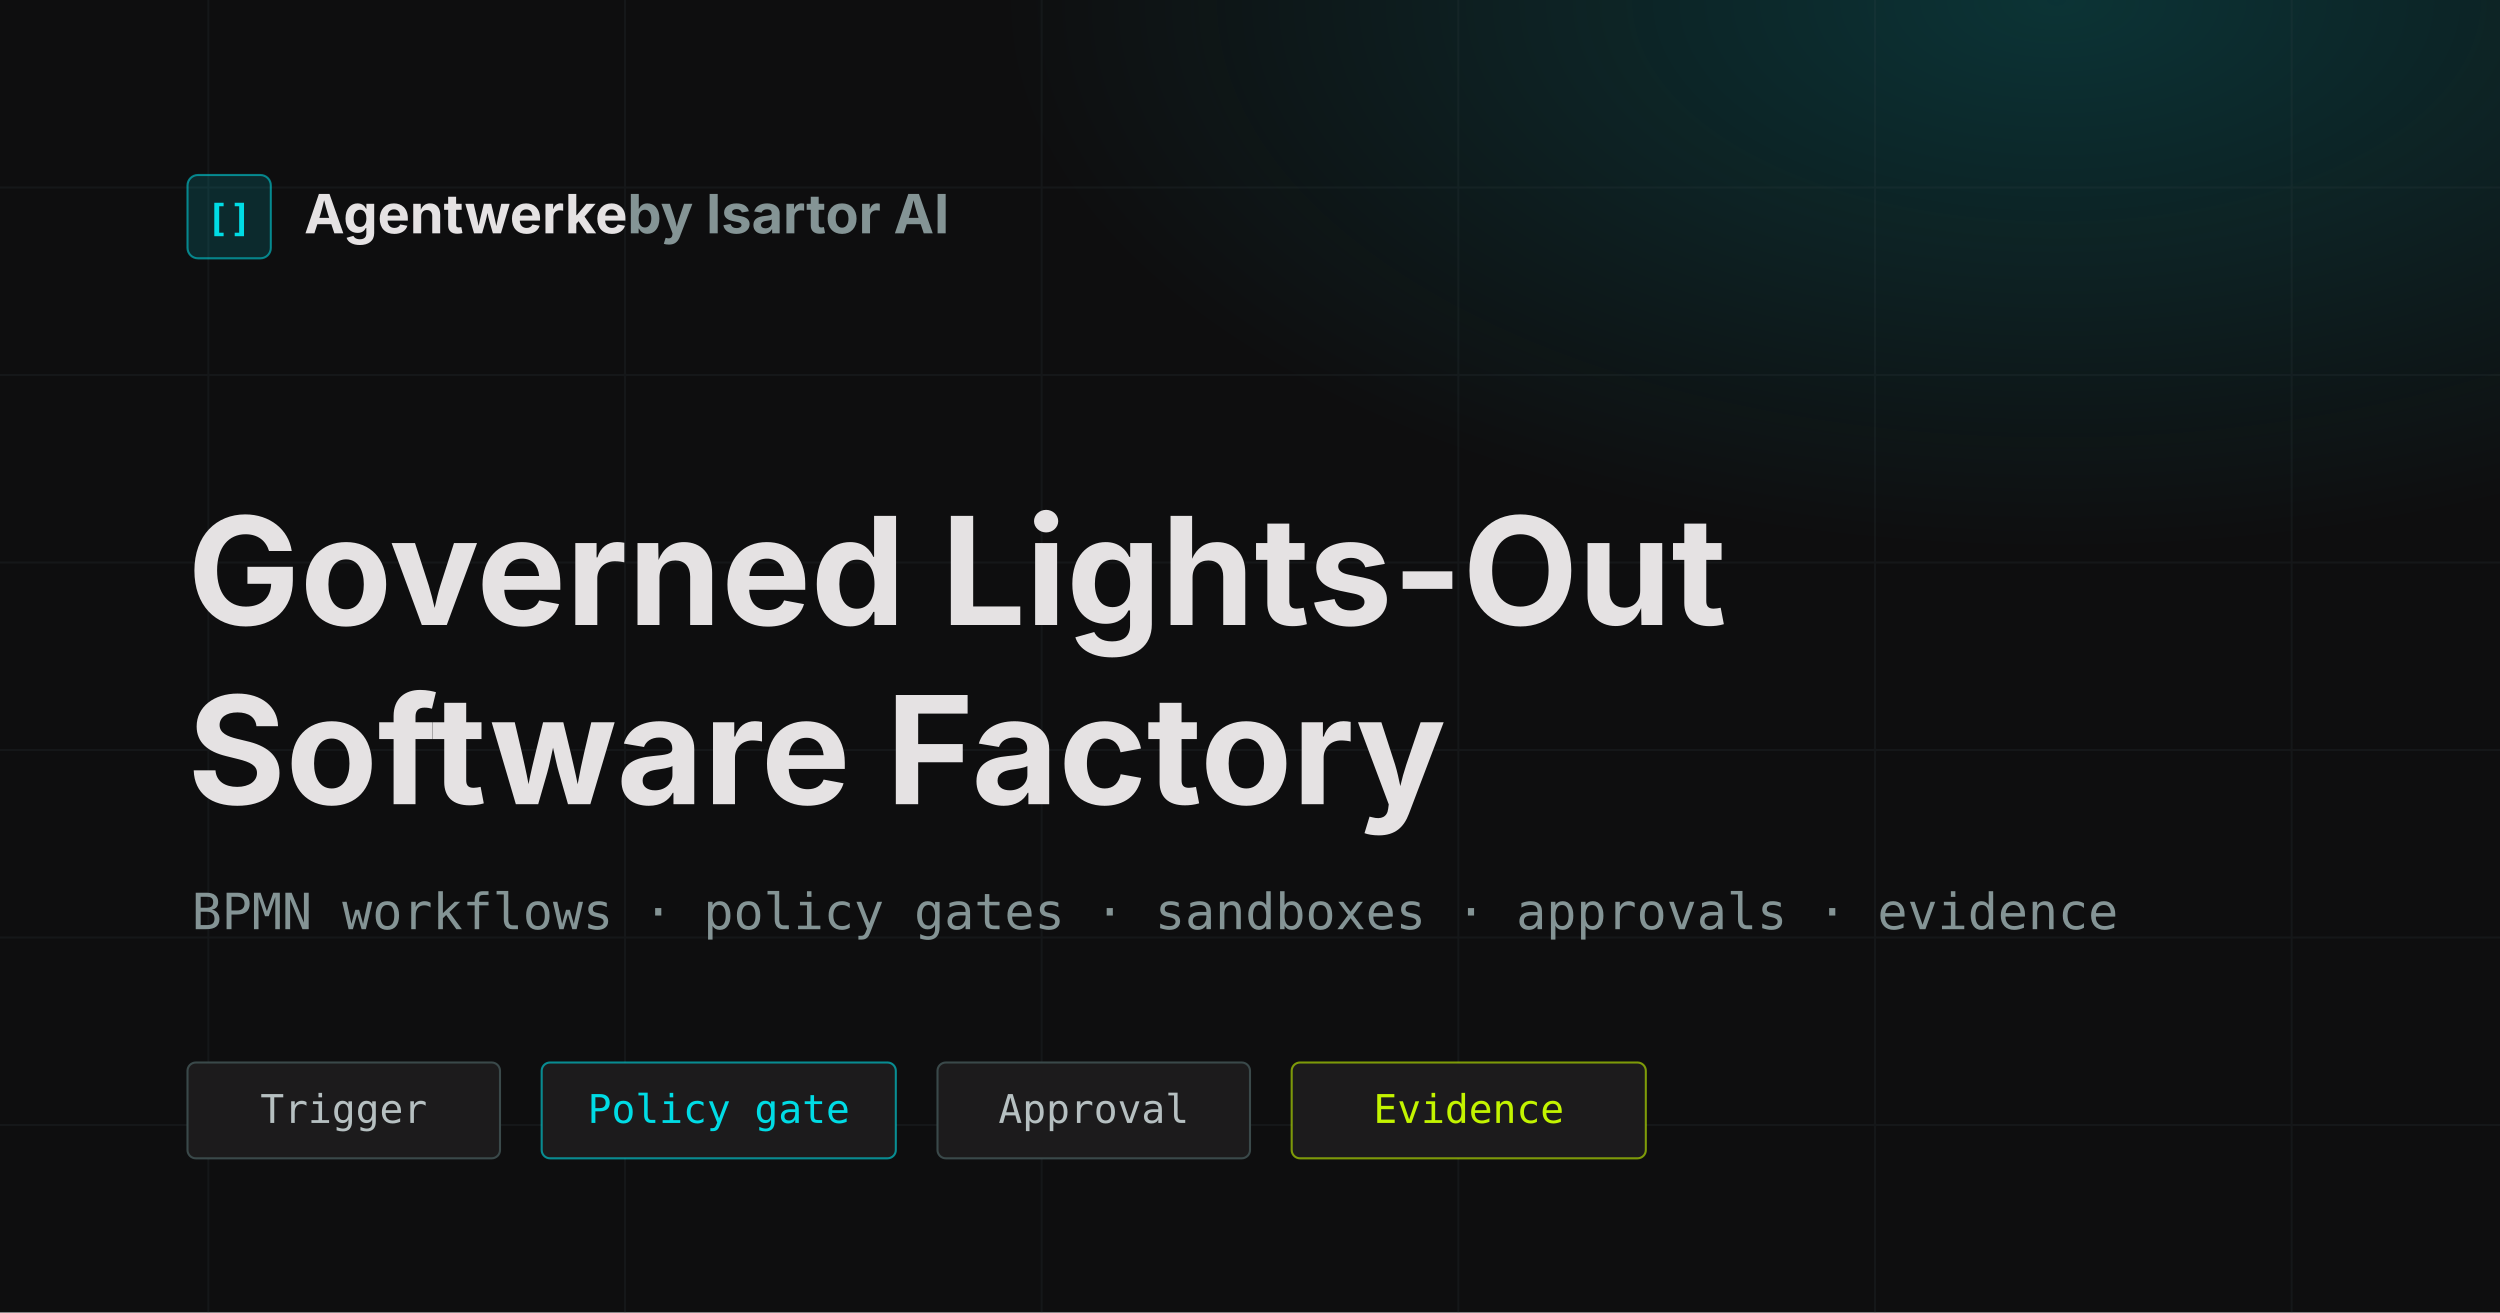
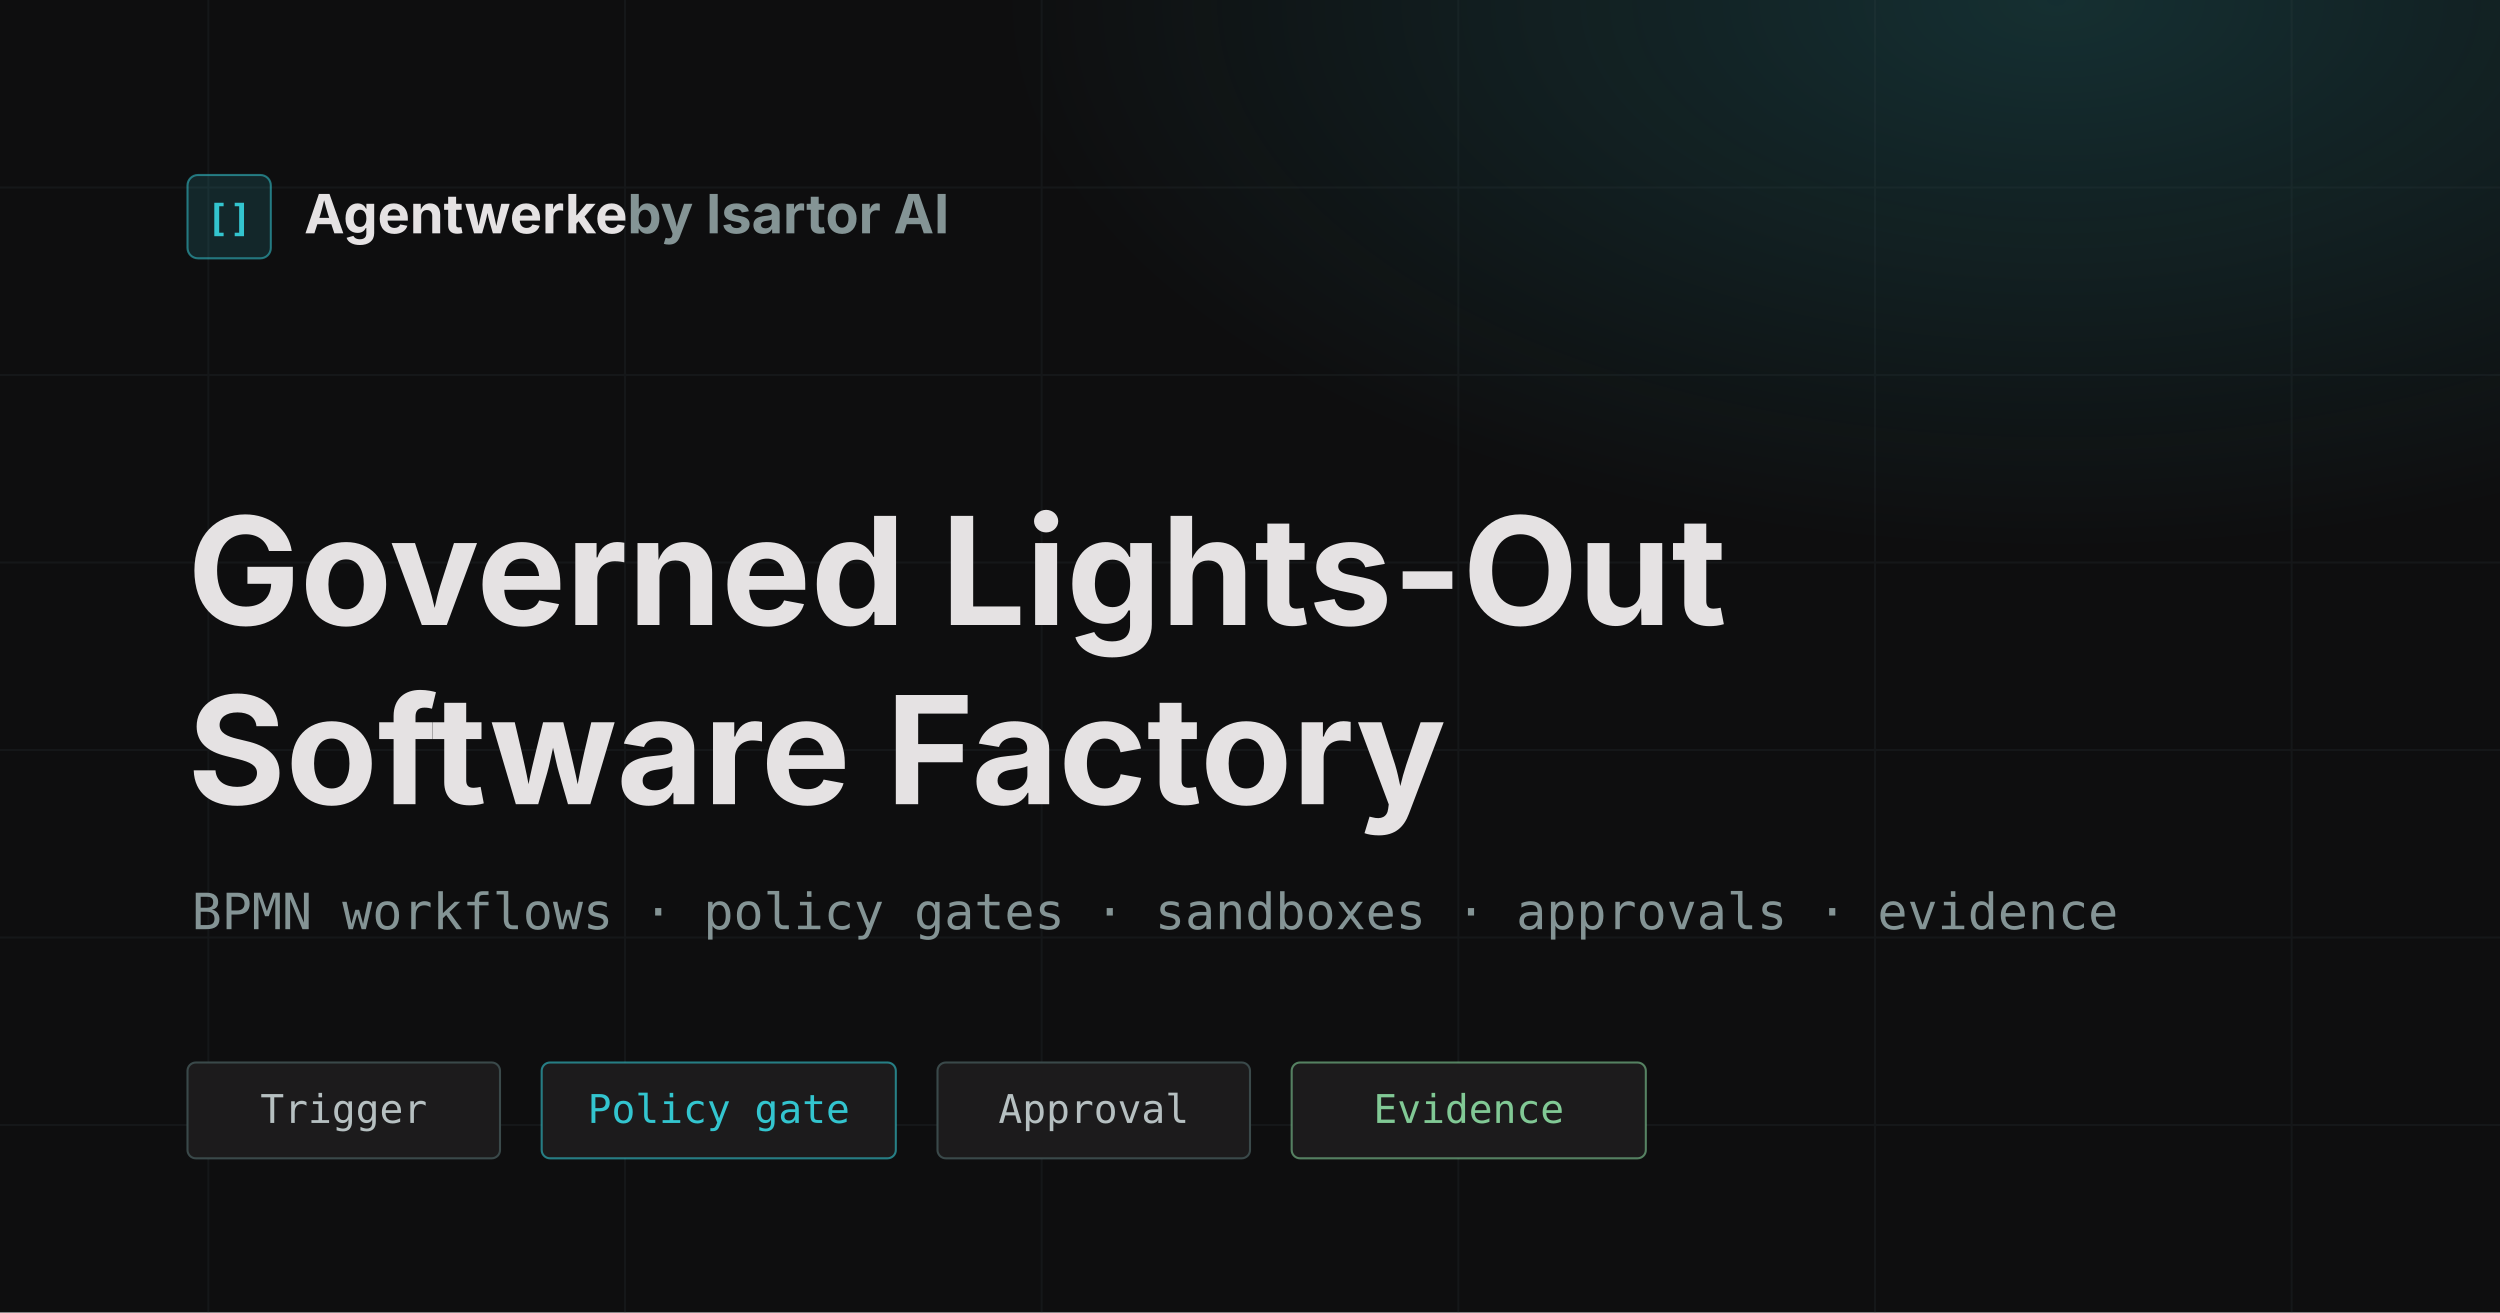
<svg xmlns="http://www.w3.org/2000/svg" viewBox="0 0 1200 630" role="img" aria-label="Agentwerke by Isartor AI — Governed Lights-Out Software Factory">
  <rect width="1200" height="630" fill="#0e0e0f" />
  <rect width="1200" height="630" fill="url(#glow)" />
  <g opacity="0.16" stroke="#3a494a" stroke-width="1">
    <path d="M0 90 H1200 M0 180 H1200 M0 270 H1200 M0 360 H1200 M0 450 H1200 M0 540 H1200" />
    <path d="M100 0 V630 M300 0 V630 M500 0 V630 M700 0 V630 M900 0 V630 M1100 0 V630" />
  </g>
  <g transform="translate(90,84)">
-     <rect width="40" height="40" rx="5" fill="#00dce5" fill-opacity="0.14" stroke="#00dce5" stroke-opacity="0.55" />
-     <text x="20" y="27" text-anchor="middle" font-family="'JetBrains Mono', ui-monospace, monospace" font-size="18" font-weight="700" fill="#00dce5">[]</text>
+     <rect width="40" height="40" rx="5" fill="#33c5cf" fill-opacity="0.14" stroke="#33c5cf" stroke-opacity="0.55" />
+     <text x="20" y="27" text-anchor="middle" font-family="'JetBrains Mono', ui-monospace, monospace" font-size="18" font-weight="700" fill="#33c5cf">[]</text>
    <text x="56" y="28" font-family="Inter, Segoe UI, Helvetica, Arial, sans-serif" font-size="26" font-weight="700" fill="#e5e2e3">Agentwerke<tspan fill="#849495"> by Isartor AI</tspan>
    </text>
  </g>
  <text x="90" y="300" font-family="Inter, Segoe UI, Helvetica, Arial, sans-serif" font-size="72" font-weight="700" letter-spacing="0" fill="#e5e2e3">Governed Lights-Out</text>
  <text x="90" y="386" font-family="Inter, Segoe UI, Helvetica, Arial, sans-serif" font-size="72" font-weight="700" letter-spacing="0" fill="#e5e2e3">Software Factory</text>
  <text x="92" y="446" font-family="'JetBrains Mono', ui-monospace, monospace" font-size="24" fill="#849495">BPMN workflows · policy gates · sandboxes · approvals · evidence</text>
  <g transform="translate(90,510)" font-family="'JetBrains Mono', ui-monospace, monospace" font-size="19" font-weight="500">
    <g>
      <rect width="150" height="46" rx="4" fill="#1c1b1c" stroke="#3a494a" />
      <text x="75" y="29" text-anchor="middle" fill="#b6c0c1">Trigger</text>
    </g>
    <g transform="translate(170,0)">
-       <rect width="170" height="46" rx="4" fill="#1c1b1c" stroke="#00dce5" stroke-opacity="0.6" />
-       <text x="85" y="29" text-anchor="middle" fill="#00dce5">Policy gate</text>
+       <rect width="170" height="46" rx="4" fill="#1c1b1c" stroke="#33c5cf" stroke-opacity="0.6" />
+       <text x="85" y="29" text-anchor="middle" fill="#33c5cf">Policy gate</text>
    </g>
    <g transform="translate(360,0)">
      <rect width="150" height="46" rx="4" fill="#1c1b1c" stroke="#3a494a" />
      <text x="75" y="29" text-anchor="middle" fill="#b6c0c1">Approval</text>
    </g>
    <g transform="translate(530,0)">
-       <rect width="170" height="46" rx="4" fill="#1c1b1c" stroke="#c3f400" stroke-opacity="0.6" />
-       <text x="85" y="29" text-anchor="middle" fill="#c3f400">Evidence</text>
+       <rect width="170" height="46" rx="4" fill="#1c1b1c" stroke="#81c995" stroke-opacity="0.6" />
+       <text x="85" y="29" text-anchor="middle" fill="#81c995">Evidence</text>
    </g>
  </g>
  <defs>
    <radialGradient id="glow" cx="82%" cy="0%" r="70%">
-       <stop offset="0%" stop-color="#00dce5" stop-opacity="0.18" />
-       <stop offset="60%" stop-color="#00dce5" stop-opacity="0" />
+       <stop offset="0%" stop-color="#33c5cf" stop-opacity="0.18" />
+       <stop offset="60%" stop-color="#33c5cf" stop-opacity="0" />
    </radialGradient>
  </defs>
</svg>
